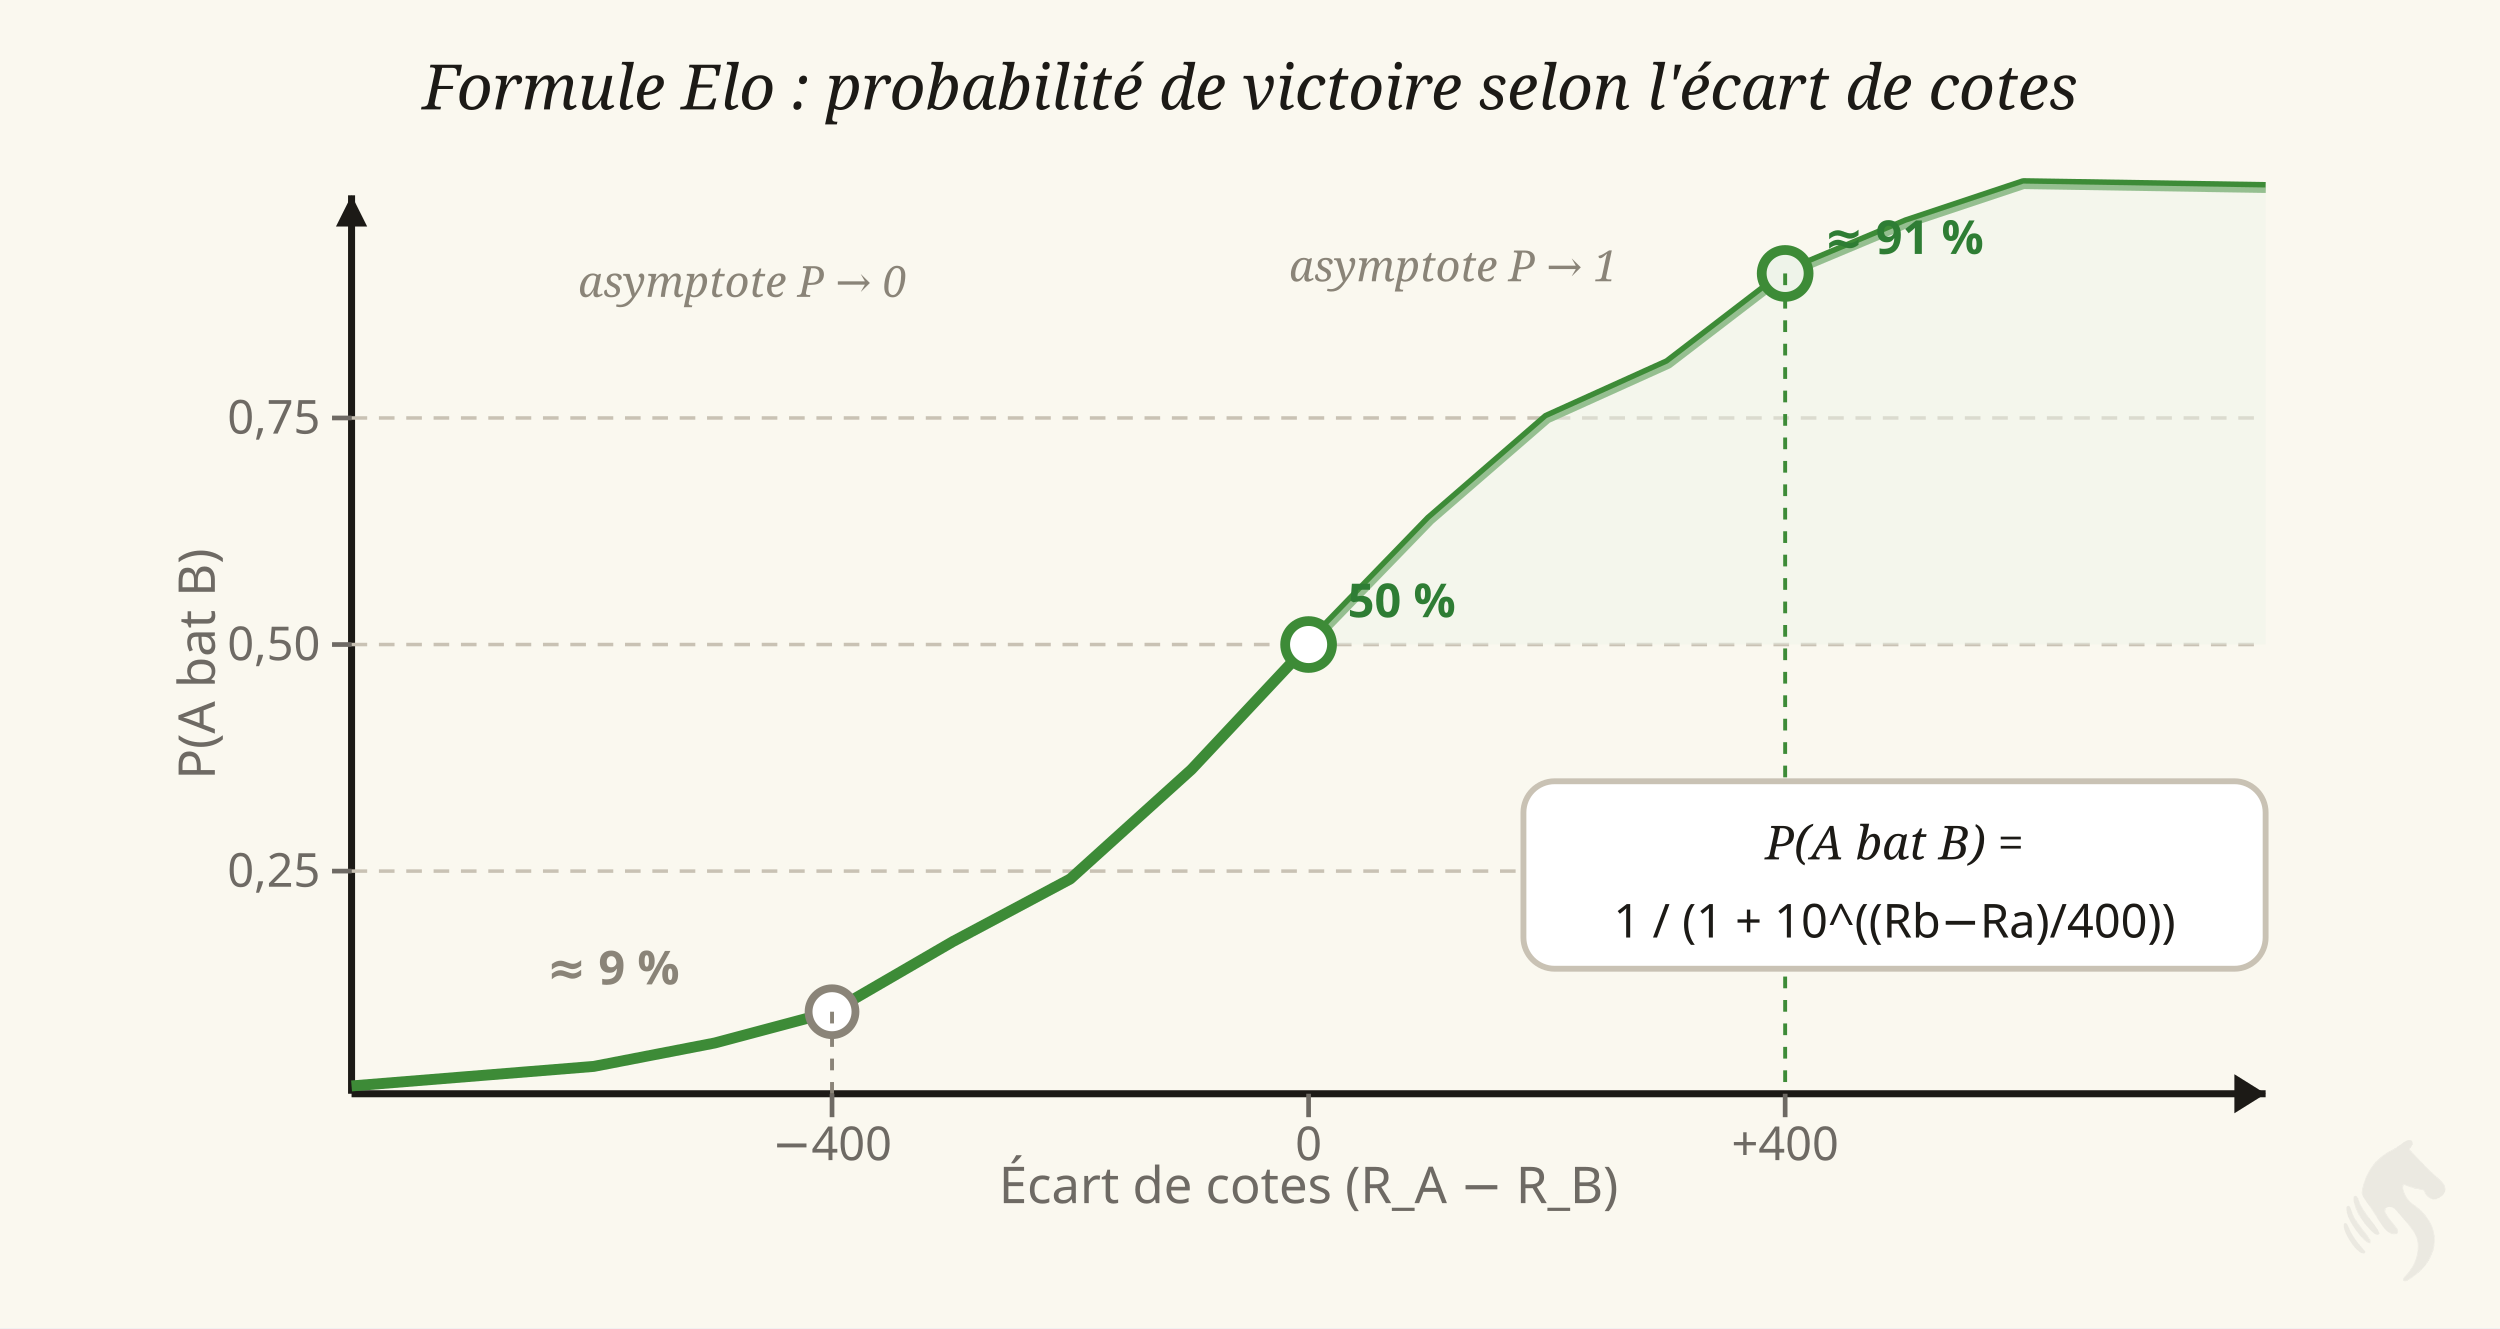
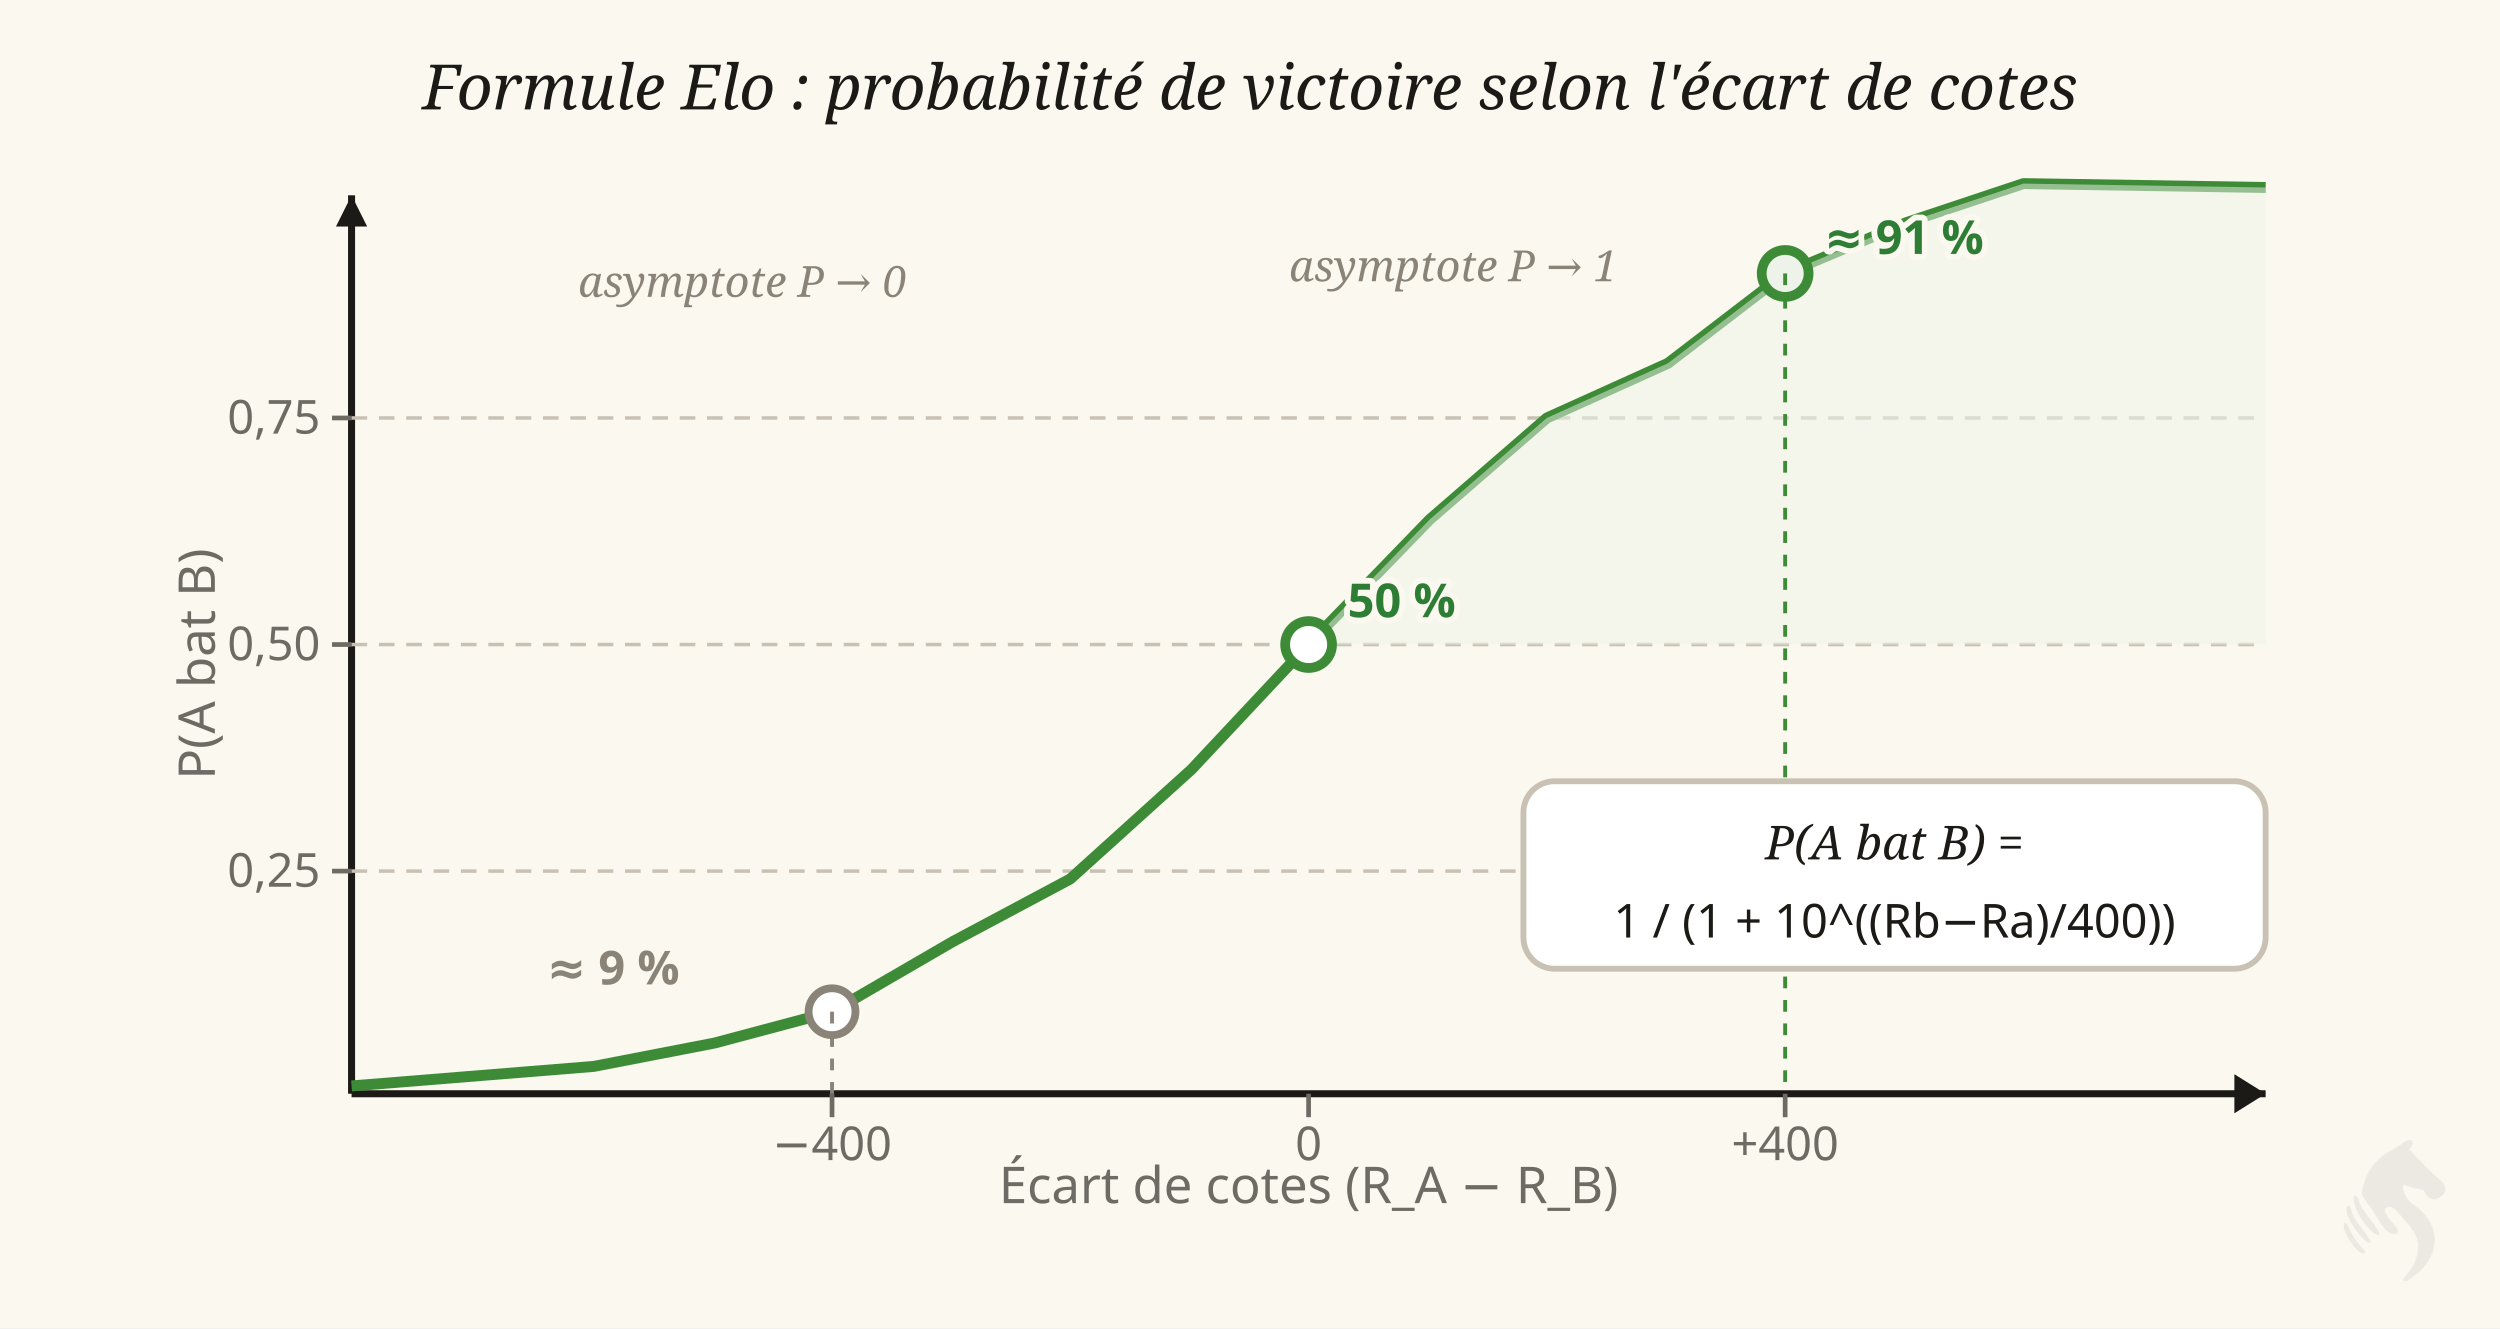
<svg xmlns="http://www.w3.org/2000/svg" width="640" height="340" viewBox="0 0 640 340" role="img" aria-labelledby="gm2">
  <rect width="640" height="340" fill="#faf8ef" />
  <text x="320" y="28" text-anchor="middle" font-family="Georgia, serif" font-size="16" font-style="italic" fill="#1c1a16">Formule Elo : probabilité de victoire selon l'écart de cotes</text>
  <g stroke="#1c1a16" stroke-width="1.8" fill="none">
    <line x1="90" y1="280" x2="580" y2="280" />
    <line x1="90" y1="280" x2="90" y2="50" />
  </g>
  <polygon points="580,280 572,275 572,285" fill="#1c1a16" />
  <polygon points="90,50 86,58 94,58" fill="#1c1a16" />
  <text x="335" y="308" text-anchor="middle" font-family="system-ui, sans-serif" font-size="13" fill="#6e6a64">Écart de cotes (R_A − R_B)</text>
  <text x="55" y="170" text-anchor="middle" font-family="system-ui, sans-serif" font-size="13" fill="#6e6a64" transform="rotate(-90 55 170)">P(A bat B)</text>
  <g font-family="system-ui, sans-serif" font-size="12" fill="#6e6a64" text-anchor="middle">
    <line x1="213" y1="280" x2="213" y2="286" stroke="#6e6a64" stroke-width="1.2" />
    <text x="213" y="297">−400</text>
    <line x1="335" y1="280" x2="335" y2="286" stroke="#6e6a64" stroke-width="1.2" />
    <text x="335" y="297">0</text>
    <line x1="457" y1="280" x2="457" y2="286" stroke="#6e6a64" stroke-width="1.2" />
    <text x="457" y="297">+400</text>
  </g>
  <g font-family="system-ui, sans-serif" font-size="12" fill="#6e6a64" text-anchor="end">
    <line x1="85" y1="165" x2="90" y2="165" stroke="#6e6a64" stroke-width="1.2" />
    <text x="82" y="169">0,50</text>
    <line x1="85" y1="107" x2="90" y2="107" stroke="#6e6a64" stroke-width="1.2" />
    <text x="82" y="111">0,75</text>
    <line x1="85" y1="223" x2="90" y2="223" stroke="#6e6a64" stroke-width="1.2" />
    <text x="82" y="227">0,25</text>
  </g>
  <line x1="90" y1="165" x2="580" y2="165" stroke="#c9c2b4" stroke-width="0.9" stroke-dasharray="4 3" />
  <line x1="90" y1="107" x2="580" y2="107" stroke="#c9c2b4" stroke-width="0.9" stroke-dasharray="4 3" />
  <line x1="90" y1="223" x2="580" y2="223" stroke="#c9c2b4" stroke-width="0.9" stroke-dasharray="4 3" />
  <polyline points="90,278 152,273 183,267 213,259 244,241 274,225 305,197 335,165 366,133 396,107 427,93 457,70 488,57 518,47 580,48" fill="none" stroke="#3d8b37" stroke-width="2.8" stroke-linejoin="round" />
  <polygon points="335,165 366,133 396,107 427,93 457,70 488,57 518,47 580,48 580,165" fill="#eef3e9" opacity="0.5" />
  <circle cx="335" cy="165" r="6" fill="#fff" stroke="#3d8b37" stroke-width="2.5" />
-   <text x="345" y="158" font-family="system-ui, sans-serif" font-size="12" fill="#2e7d34" font-weight="700">50 %</text>
+   <text x="345" y="158" font-family="system-ui, sans-serif" font-size="12" fill="#2e7d34" font-weight="700" stroke="#faf8ef" stroke-width="3" stroke-linejoin="round" paint-order="stroke">50 %</text>
  <circle cx="457" cy="70" r="6" fill="#eef3e9" stroke="#3d8b37" stroke-width="2.5" />
-   <text x="467" y="65" font-family="system-ui, sans-serif" font-size="12" fill="#2e7d34" font-weight="700">≈ 91 %</text>
+   <text x="467" y="65" font-family="system-ui, sans-serif" font-size="12" fill="#2e7d34" font-weight="700" stroke="#faf8ef" stroke-width="3" stroke-linejoin="round" paint-order="stroke">≈ 91 %</text>
  <line x1="457" y1="70" x2="457" y2="280" stroke="#3d8b37" stroke-width="1" stroke-dasharray="3 3" />
  <circle cx="213" cy="259" r="6" fill="#fff" stroke="#8a8478" stroke-width="2" />
  <text x="140" y="252" font-family="system-ui, sans-serif" font-size="12" fill="#8a8478" font-weight="700">≈ 9 %</text>
  <line x1="213" y1="259" x2="213" y2="280" stroke="#8a8478" stroke-width="1" stroke-dasharray="3 3" />
  <rect x="390" y="200" width="190" height="48" rx="8" fill="#fff" stroke="#c9c2b4" stroke-width="1.5" />
  <text x="485" y="220" text-anchor="middle" font-family="Georgia, serif" font-size="12" font-style="italic" fill="#1c1a16">P(A bat B) =</text>
  <text x="485" y="240" text-anchor="middle" font-family="system-ui, sans-serif" font-size="12" fill="#1c1a16">1 / (1 + 10^((Rb−Ra)/400))</text>
  <text x="148" y="76" font-family="Georgia, serif" font-size="11" font-style="italic" fill="#8a8478">asymptote P → 0</text>
  <text x="330" y="72" font-family="Georgia, serif" font-size="11" font-style="italic" fill="#8a8478">asymptote P → 1</text>
  <g id="wm" opacity="0.07" transform="translate(600.0,291.9) scale(0.0416)" aria-hidden="true">
    <g fill="#1e1e1e" fill-rule="evenodd">
      <path d="M411.5-.5h-16a76 76 0 0 0-24.5 12q-.62-.7-1.5-1l-2 4a4 4 0 0 1-1.5-1 7 7 0 0 1-2.5 3.5 253 253 0 0 0-17 13q-1.42.93-2.5-.5-5.2 7.95-14.5 9a9.4 9.4 0 0 1-4 6q2.3.02 1.5 2A461 461 0 0 1 278.5 73q-13.2 7.95-26 16.5-1.59-1.38 0-3-2.35.35-4 2 .9.98 2 2-92.12 67.08-125.5 177a1316 1316 0 0 0-10 44 51.2 51.2 0 0 0 4.5 31q.1 3.33-2 1l4.5 11q1-2 2 0l5 10 1-1q6 10.95 13 21a651 651 0 0 1 18.5 25 3.4 3.4 0 0 1 1.5-3q21.52 33 43 66 .3 3.4-2.5 1v2a1542 1542 0 0 1 21 32q1 0 1 1a319 319 0 0 0 25 35 160 160 0 0 0 27 25 3.1 3.1 0 0 1 1-3q23.18 14.62 49 5.5 5-2.83 4-8.5-.15-4.6-1.5-9a618 618 0 0 0-55.5-73.5q3-.91 5 1.5a23.5 23.5 0 0 0-7-9q.63 2.4 2 4.5-.17 2.58-1.5.5a364 364 0 0 1-17.5-26.5 50 50 0 0 1-4.5-22.5q.9-4.71 3-9 .63 1.88 2.5 2a7 7 0 0 1 2-3q9.28-8.1 22-8a86 86 0 0 1 23 4.5 11 11 0 0 1 3 4.5q2.58-1.75 5 .5l21.5 23.5q.74 1.95.5 4 3.56 1 6 4a1094 1094 0 0 0 30 34.5l-1 1q3.7 2.7 7.5 5.5a23 23 0 0 1 2 5l5 3a22 22 0 0 0 5.5 8 11.5 11.5 0 0 0 4 4 3.9 3.9 0 0 0-2-3.5q1.7-1.12 3 .5a705 705 0 0 1 42 57.5q-.65 1.46-2 1.5a169 169 0 0 1 10 19 3.8 3.8 0 0 0-.5 4q1 2 2 0 1.4 2.05 2.5 4-.25-2.55.5-5a185 185 0 0 1 11 83q-1 2-2 0a9 9 0 0 0-1.5-4v9a2.3 2.3 0 0 0 1.5-1q.75 10.55-1 21a337 337 0 0 1-18 56l-2.5 3q-1.2-.69-1-2a36 36 0 0 0-4 7 5.2 5.2 0 0 0 3.5-4 4.3 4.3 0 0 1 0 4 350 350 0 0 1-33 52 1108 1108 0 0 1-30 35q-7.17 20.32 13.5 14.5a34 34 0 0 1 6-3 1496 1496 0 0 1 54-37 942 942 0 0 0 29-27q1.25-1.03 2 .5a11 11 0 0 0-3 4q1.35-1.65 2.5 0a29 29 0 0 1 4.5-6 40 40 0 0 0 9-10.5l6-4-1-1a25 25 0 0 1 8.5-7.5q-1.47-2.67 1-5 .22 4.17 2.5 1.5-1.94-3.13 2-4l-1-1q1.48-3.25 4-5.5a8 8 0 0 0-3-1q37.8-53.63 47.5-119 8.4-83.08-38-152a364 364 0 0 0-28-35q-1.03-1.25.5-2 3.58 2.23 2-1l-4-2a5 5 0 0 1-3-.5 484 484 0 0 0-70-58q-.7-.62-1-1.5 1.05-.43 2-1v-3a6 6 0 0 1-5-2q-.66-.1-1 .5 3.72 2.61 0 3-34.57-32.88-46-79.5.2-2.3 2-3v-4q-1.94 5.58-3.5 0-1-9 0-18 2.16-6.4 8.5-8a78 78 0 0 1 22 7.5 403 403 0 0 0 66 18l9 3q-2.45.75-5 .5-1.59 1.6 0 3a16 16 0 0 1 6.5-1 7.3 7.3 0 0 1 2 3q1.38-2.6 3.5-2-1.1-2.32-4-2.5 15.09-2.3 25.5 8.5 5.35 10.23 10 21 12.95 20.94 36.5 28.5-1.88.63-2 2.5a30 30 0 0 0 12.5 3q4.43-.1 8-2 3.2 3.87 5.5-1 1.2.69 1 2a39 39 0 0 0 4.5-2l1 1q.69-1.87-1.5-2.5a12 12 0 0 0 7-3q1.88-1.1 3 .5 2.22-3.62 6-2a8.7 8.7 0 0 1 3-4 41 41 0 0 1 12-6.5l-2-1 5.5-3.5q.62.7 1.5 1 1.82-1.15 0-2.5 1.42-.93 2.5.5a5.8 5.8 0 0 1 .5-4 39 39 0 0 1 6-4.5q-1.55-2.25.5-4.5 3.25-3.5 5-8 1.38-.64 2.5-1-.8-1.05-2-1.5 1.85-5.82 3-11.5v-10h-1q-.85 6-2.5 12-.16-4.46.5-9a63 63 0 0 0-12.5-31 478 478 0 0 0-45.5-44.5q3.06.72 6 2.5-3.15-3.9-7-7.5l1-1q-1.4-1.05-2 .5 1.77 2.4-.5 4a781 781 0 0 1-67.5-65.5l1-.5a29 29 0 0 0 7 6 93 93 0 0 0-14-15 24.5 24.5 0 0 0-9-9.5l1-1a44 44 0 0 0-7-4.5q1.44 2.2 3.5 4 1 1.5 0 3l-72-76q-5.34-7.85 1.5-14.5 1.98-.8 2 1.5a69 69 0 0 1 6-3.5q-1.95-1.94 0-3.5a31 31 0 0 0 6-12q2.05.24 4-.5a79 79 0 0 0-1.5-17.5 94 94 0 0 0-5-10l-1 1a87 87 0 0 0-5.5-3" />
      <path d="M325.5 44.5q-3.85 1.03-7 3.5a4.2 4.2 0 0 1-4.5-.5q-2.75 2.49-3.5 6-6.97 2.94-14 6-6.75 3.75-13.5 8-.62-.7-1.5-1a37.6 37.6 0 0 1-17 10.5 263 263 0 0 0-12 9.5q-1.59 1.62 0 3 12.8-8.55 26-16.5A461 461 0 0 0 327 46.5q.8-1.98-1.5-2m148 86-21-24a209 209 0 0 1-21-21.5l-8.5-8.5q-4.8-3.3-6-9-9.1-4.3-11.5-13a13 13 0 0 0 3-6q-.02-2.3-2-1.5-6.84 6.65-1.5 14.5l72 76q1-1.5 0-3a20 20 0 0 1-3.5-4m89 86a198 198 0 0 0-17.5-15q.4-2.17-.5-4-3.63-1.2-7-3a26 26 0 0 0-6-6 430 430 0 0 1-27-27.5 2.4 2.4 0 0 0-2-.5 29 29 0 0 1-7-6l-1 .5a781 781 0 0 0 67.5 65.5q2.27-1.6.5-4m-314-128a247 247 0 0 0-42 35.5 14.5 14.5 0 0 1-5 4l1 1a9.3 9.3 0 0 1-6 2.5 76 76 0 0 1-16 20q.3.88 1 1.5a9.4 9.4 0 0 0-5.5 6.5q-1-2-2 0-.93 1.42.5 2.5a25 25 0 0 0-6.5 8.5q-1.6 1.05-3.5 1.5 1.21.45 2 1.5a43 43 0 0 0-7 10 352 352 0 0 0-19.5 37 2.9 2.9 0 0 1-2.5 1 3.3 3.3 0 0 0 2 1.5 47 47 0 0 1-3.5 5.5l-12 34q-.98-1.8-1.5 0 1.4 1.9.5 4a33 33 0 0 1-3.5 5.5q.78.84 1 2a212 212 0 0 0-10 49.5 36 36 0 0 0 7 20q2.1 2.33 2-1a51.2 51.2 0 0 1-4.5-31 1316 1316 0 0 1 10-44q33.38-109.92 125.5-177-1.1-1.02-2-2m376 206q-.5-10.25-5-19.5 1.5-4.37-1.5-.5l-6.5-11q-5.55-3.6-7.5-10l-1 1q-3.75-5.75-9.5-9.5l1-1a850 850 0 0 0-9-7q1.14-2.04-1.5-3.5-1.08 1.43-2.5.5-2.84-1.65-2-4a5 5 0 0 0-3-.5 5 5 0 0 0-.5-3l-1 1a7 7 0 0 0-4.5-3 21 21 0 0 0-6-2.5 478 478 0 0 1 45.5 44.5 63 63 0 0 1 12.5 31q-.66 4.54-.5 9 1.65-6 2.5-12m-259 3v-1q-2.22-5.79 1-11.5l-2-2a67 67 0 0 0 1.5-5.5q.93 7.1 3.5 1-2.43-3.37 2-4a4.3 4.3 0 0 1 2.5 3q.45-1.21 1.5-2 2.3.75 4 2a326 326 0 0 1 28 10.5q11.4 3.22 23 6 1.05 1.6 1.5 3.5 1-4 2 0 1.08-1.43 2.5-.5-1.81 1.35 0 2.5 3.25-.47 7-2 1.85.03 3 1 5.83.22 11 2h5q2.55.25 5-.5l-9-3a403 403 0 0 1-66-18 78 78 0 0 0-22-7.5q-6.34 1.6-8.5 8-1 9 0 18 1.56 5.58 3.5 0m109 6a4.7 4.7 0 0 1 4 3q3.6-3.98 6 1l1-2 4 2a65 65 0 0 1 7.5 10q1.1 3.55 2.5 7-1.77 2.95 2 4 13.35 23.91 39 33 .12-1.87 2-2.5-23.55-7.56-36.5-28.5a305 305 0 0 0-10-21q-10.41-10.8-25.5-8.5 2.9.18 4 2.5m-410 86a9 9 0 0 0 1.5-4 310 310 0 0 0 37.5 86q-1.1 1.02-2 2a40 40 0 0 0 8.5 12 139 139 0 0 0 15 21q2.31 2.97 1.5 6 5.9 1.14 7.5 7 5.7 2.47 5 8 3.8 1.06 6.5 4 20.24 25.5 46 45.5a39 39 0 0 0 20 5 46 46 0 0 1 9-7.5 818 818 0 0 1-10-21.5q1.43-1.08.5-2.5a27 27 0 0 1-3.5-2 185 185 0 0 0-16-23.5q1.43-1.08.5-2.5a13.3 13.3 0 0 1-5.5-5 617 617 0 0 0-22.5-29v-4l-1 1a13 13 0 0 1-4.5-6 11.5 11.5 0 0 1-4-4q-.03 2.3-2 1.5A471 471 0 0 1 97 390.5q-1.8-3.04-.5-6 1.02.54 2 1a9 9 0 0 0-2-4.5q3.83-2.28-1-2.5a597 597 0 0 1-7-18.5l2-1a3.3 3.3 0 0 1-2-3.5 3.1 3.1 0 0 1-3-1q-7.35-19.46-24-8 1.03 2.34-.5 5a97 97 0 0 0 3.5 38" />
      <path d="M365.5 301.5q-1.8.7-2 3 11.43 46.62 46 79.5 3.72-.39 0-3 .34-.6 1-.5-2.4-2.22-5-4.5l2-2q-2.45-.75-5-.5a8.4 8.4 0 0 0-.5-4q-1.72 1.44-3-1a28 28 0 0 1-3.5-6q-.5 2-1 0a143 143 0 0 1-18-31q-6.22-11.64-9-27a7 7 0 0 0-2-3m-211 174a45 45 0 0 1-9.5-15q-1 2-2 0a41 41 0 0 0-6-9l-1-5-1 1a989 989 0 0 1-17.5-25.5q.7-.62 1-1.5a7.7 7.7 0 0 1-5-6 163 163 0 0 1-15-29q-.98-.46-2-1-1.3 2.96.5 6a471 471 0 0 0 55.5 86.5q1.97.8 2-1.5m-90-86q-2.05 2.77 1.5 4 3.6 16.25 9.5 30.5-2.48 3.62 2 3.5 3.65 9.3 8 18.5l-1 1a11.4 11.4 0 0 1 6 8q-.7.62-1 1.5a10.5 10.5 0 0 1 3.5 5l1-1a62 62 0 0 0 7.5 13q.9-.98 2-2a310 310 0 0 1-37.5-86 9 9 0 0 1-1.5 4m48 210a3.9 3.9 0 0 0-2-3.5q1.7-1.12 3 .5a127 127 0 0 0 39 32q11.3 4.6 8.5-7a147 147 0 0 0-17-32 1467 1467 0 0 0-40-51 554 554 0 0 1-48.5-75l1-1q.84 5.22 6 5a51.6 51.6 0 0 1-11.5-27l-1 2a159 159 0 0 0-11-31 14.3 14.3 0 0 0-10.5-8q-3.2.01-6 1.5-2.85 3.45-6 6.5-.87 16.85 3 33.5a3.6 3.6 0 0 1-2 2q1.38.56 2.5 1.5 3.15 9.81 6.5 19.5-1.21.45-2 1.5a29 29 0 0 0 5.5 7A256 256 0 0 0 55.5 525l-2 1a6.4 6.4 0 0 0 4 1.5 332 332 0 0 0 38.5 53l3.5 5.5-1 1q1.9 1.67 3.5.5a36 36 0 0 0 10.5 12m303-214q-.95.57-2 1 .3.88 1 1.5a484 484 0 0 1 70 58q1.42.72 3 .5a43 43 0 0 0-10-12.5l1-1q-2.66 1.47-5-1a36 36 0 0 0-10-10q1.81-1.35 0-2.5a8 8 0 0 1-3.5 0q-4.57-5.7-10-8a13 13 0 0 0-6.5-5.5 11.5 11.5 0 0 1-3.5-4.5q-.62.7-1.5 1a17.7 17.7 0 0 0-8-5.5q-2.84-1.65-2-4-7.47-2.25-13-7.5m-254 24a526 526 0 0 1 23.5 37 55 55 0 0 1 9 15l1-1a65 65 0 0 0 8.5 13q2.8 2.4 2.5-1-21.48-33-43-66a3.4 3.4 0 0 0-1.5 3m111 63q.16-.93 1-1.5a7 7 0 0 1-3.5-2.5 17.5 17.5 0 0 0-5.5-8q3.7-4.18-2.5-5a41 41 0 0 1-7.5-18.5l2-3a7.2 7.2 0 0 1-2-4.5 3.1 3.1 0 0 0 3-1 37 37 0 0 0-1-7q-1.87-.12-2.5-2a36 36 0 0 0-3 9 50 50 0 0 0 4.5 22.5 364 364 0 0 0 17.5 26.5q1.33 2.08 1.5-.5-1.37-2.1-2-4.5m-272 45v19q2.55 12.15 7 24 15.37 37.49 37 68a54 54 0 0 0 9 12.5q-1.58 2.58 2 3l-1 1 5.5 4.5a82 82 0 0 0 9 12q6.5 6.26 12.5 13 9.5 6.75 17.5 15l1-1q4.56 3.52 9 7l1-2a89 89 0 0 0 13.5 3.5q13.85-4.6 6.5-17.5-1.73 1.44-3-1a307 307 0 0 1-13.5-16 16 16 0 0 0-6-5.5q1.43-1.08.5-2.5a27.2 27.2 0 0 1-12.5-15 3.1 3.1 0 0 1-3-1q-7.5-10.25-15.5-20-.93-1.42.5-2.5a16 16 0 0 1-6-5.5 880 880 0 0 1-19-29.5q.7-.62 1-1.5a8 8 0 0 1-4-4 94 94 0 0 1-12.5-26l-1 1q-3.8-4.62-1.5-10a3.1 3.1 0 0 1-3-1 198 198 0 0 1-7-15.5l1-1a55 55 0 0 1-9-11q-2.85-1.46-6-2l3-1a22 22 0 0 0-9 2 11.4 11.4 0 0 0-4 6.5m277 51a48 48 0 0 0 12 5q-.57 3.66 2 2a5.3 5.3 0 0 1 3.5 3l1-2a45 45 0 0 0 26 0q.45 1.21 1.5 2 1.27-3.4 4-2 1.81-1.15 0-2.5l3-1.5a21 21 0 0 0 3.5-4q1.4-8.23-1.5-16 .3-.88 1-1.5-5.22-1.95-4-7a193 193 0 0 1-18-23.5 16 16 0 0 0-3.5-3q-4.05-7.43-9-12a284 284 0 0 0-14-17q-.75-1.58.5-3a19 19 0 0 1-6-4 4.35 4.35 0 0 0-5-1.5 618 618 0 0 1 55.5 73.5q1.35 4.4 1.5 9 1 5.67-4 8.5-25.82 9.12-49-5.5a3.1 3.1 0 0 0-1 3m115-56a264 264 0 0 1 16 22q-1.7 3.04 1.5 1a494 494 0 0 1 16.5 23l7 10q1.35-.04 2-1.5a705 705 0 0 0-42-57.5q-1.3-1.62-3-.5a3.9 3.9 0 0 1 2 3.5" />
      <path d="M112.5 599.5q7 9.5 16 17 2 0 2 2 6.9 3.77 11 8.5l13 5.5a5.7 5.7 0 0 0 6 0q2.07 3.94 4 0-3.37-1.23-.5-3 .22-6.86.5-13.5l-3-3.5 3-2.5q-4.58-.9-7.5-4.5a79 79 0 0 0-10.5-16.5q2.67 1.47 5-1a12 12 0 0 1-8.5-3.5 92 92 0 0 0-17.5-23.5l2-1-6.5-4.5a2294 2294 0 0 1-34.5-47q-1 0-1-1-5.27-4.75-4-11.5-2.25-3.25-3.5.5A227 227 0 0 1 61.5 469q.84-.57 1-1.5-5.16.22-6-5l-1 1a554 554 0 0 0 48.5 75 1467 1467 0 0 1 40 51q10.5 14.98 17 32 2.8 11.6-8.5 7a127 127 0 0 1-39-32q-1.3-1.62-3-.5a3.9 3.9 0 0 1 2 3.5m335-4a3349 3349 0 0 1 7.5 35q2.3 19.53.5 39a9 9 0 0 1 1.5 4q1 2 2 0a185 185 0 0 0-11-83q-.75 2.45-.5 5m44-147q1.58 3.23-2 1-1.53.75-.5 2a364 364 0 0 1 28 35q46.4 68.92 38 152-9.7 65.37-47.5 119 1.46.15 3 1a12 12 0 0 0 3.5-6q1.58 1.52 3.5.5-1.16-8.12 7-11-1.6-1.75 1-2.5-.12-8.5 6-14-.81-.1-1-1a3.1 3.1 0 0 1 3-1 5.4 5.4 0 0 1 3-5.5q-1.2-.45-2-1.5a67 67 0 0 0 4.5-10l1 2a9 9 0 0 1 2.5-5l-1-2a6.3 6.3 0 0 1 4-.5 6.5 6.5 0 0 0-3-3 225 225 0 0 1 11-24.5q-.53-1.8-1.5 0-.3-4.51 1-9l1 1a67 67 0 0 0 1.5-13q7.4-.7 1-5a232 232 0 0 0 2-53l.5-5q.57.84 1.5 1a8 8 0 0 0-2.5-5q-6.56-49.08-31.5-89 2.03-1.77-.5-3l-1 1a696 696 0 0 1-17.5-26q-2.18-1.53-1-3.5-3.93-.91-5-4.5-1.26-.5-1-2a69 69 0 0 0-6.5-5q-.69-1.87 1.5-2.5a14 14 0 0 0-4-2.5m-36 230a273 273 0 0 1-13.5 57q-1.4.82-2.5 2 2.69 6.4-4 8.5l2 1a30 30 0 0 0-3 8.5q-.2 1.31 1 2l2.5-3a337 337 0 0 0 18-56 89 89 0 0 0 1-21q-.57.84-1.5 1m-25 84a185 185 0 0 1-24 38l-2.5 6a25 25 0 0 0-6.5 7q-13.95 16.7-28.5 33-1.16 4.05-3.5 7.5-1.35 4.25-1 8a16 16 0 0 1 6 5.5h14a20 20 0 0 1 10-3.5q1.71-1.12 0-2.5a81 81 0 0 0 18.5-12q.62.7 1.5 1a71 71 0 0 1 2-4q1-2 2 0 1.7-4.54 4.5-1a38 38 0 0 1 4.5-6.5 189 189 0 0 0 30.5-23.5q4.55 3.9 4-3a4.6 4.6 0 0 1 4.5-2v-3a5 5 0 0 0 3-.5 41 41 0 0 1 3-5.5 11 11 0 0 1 3-4q-.75-1.53-2-.5a942 942 0 0 1-29 27 1496 1496 0 0 0-54 37 34 34 0 0 0-6 3q-20.67 5.82-13.5-14.5a1108 1108 0 0 0 30-35 350 350 0 0 0 33-52 4.3 4.3 0 0 0 0-4 5.2 5.2 0 0 1-3.5 4" />
    </g>
  </g>
</svg>
